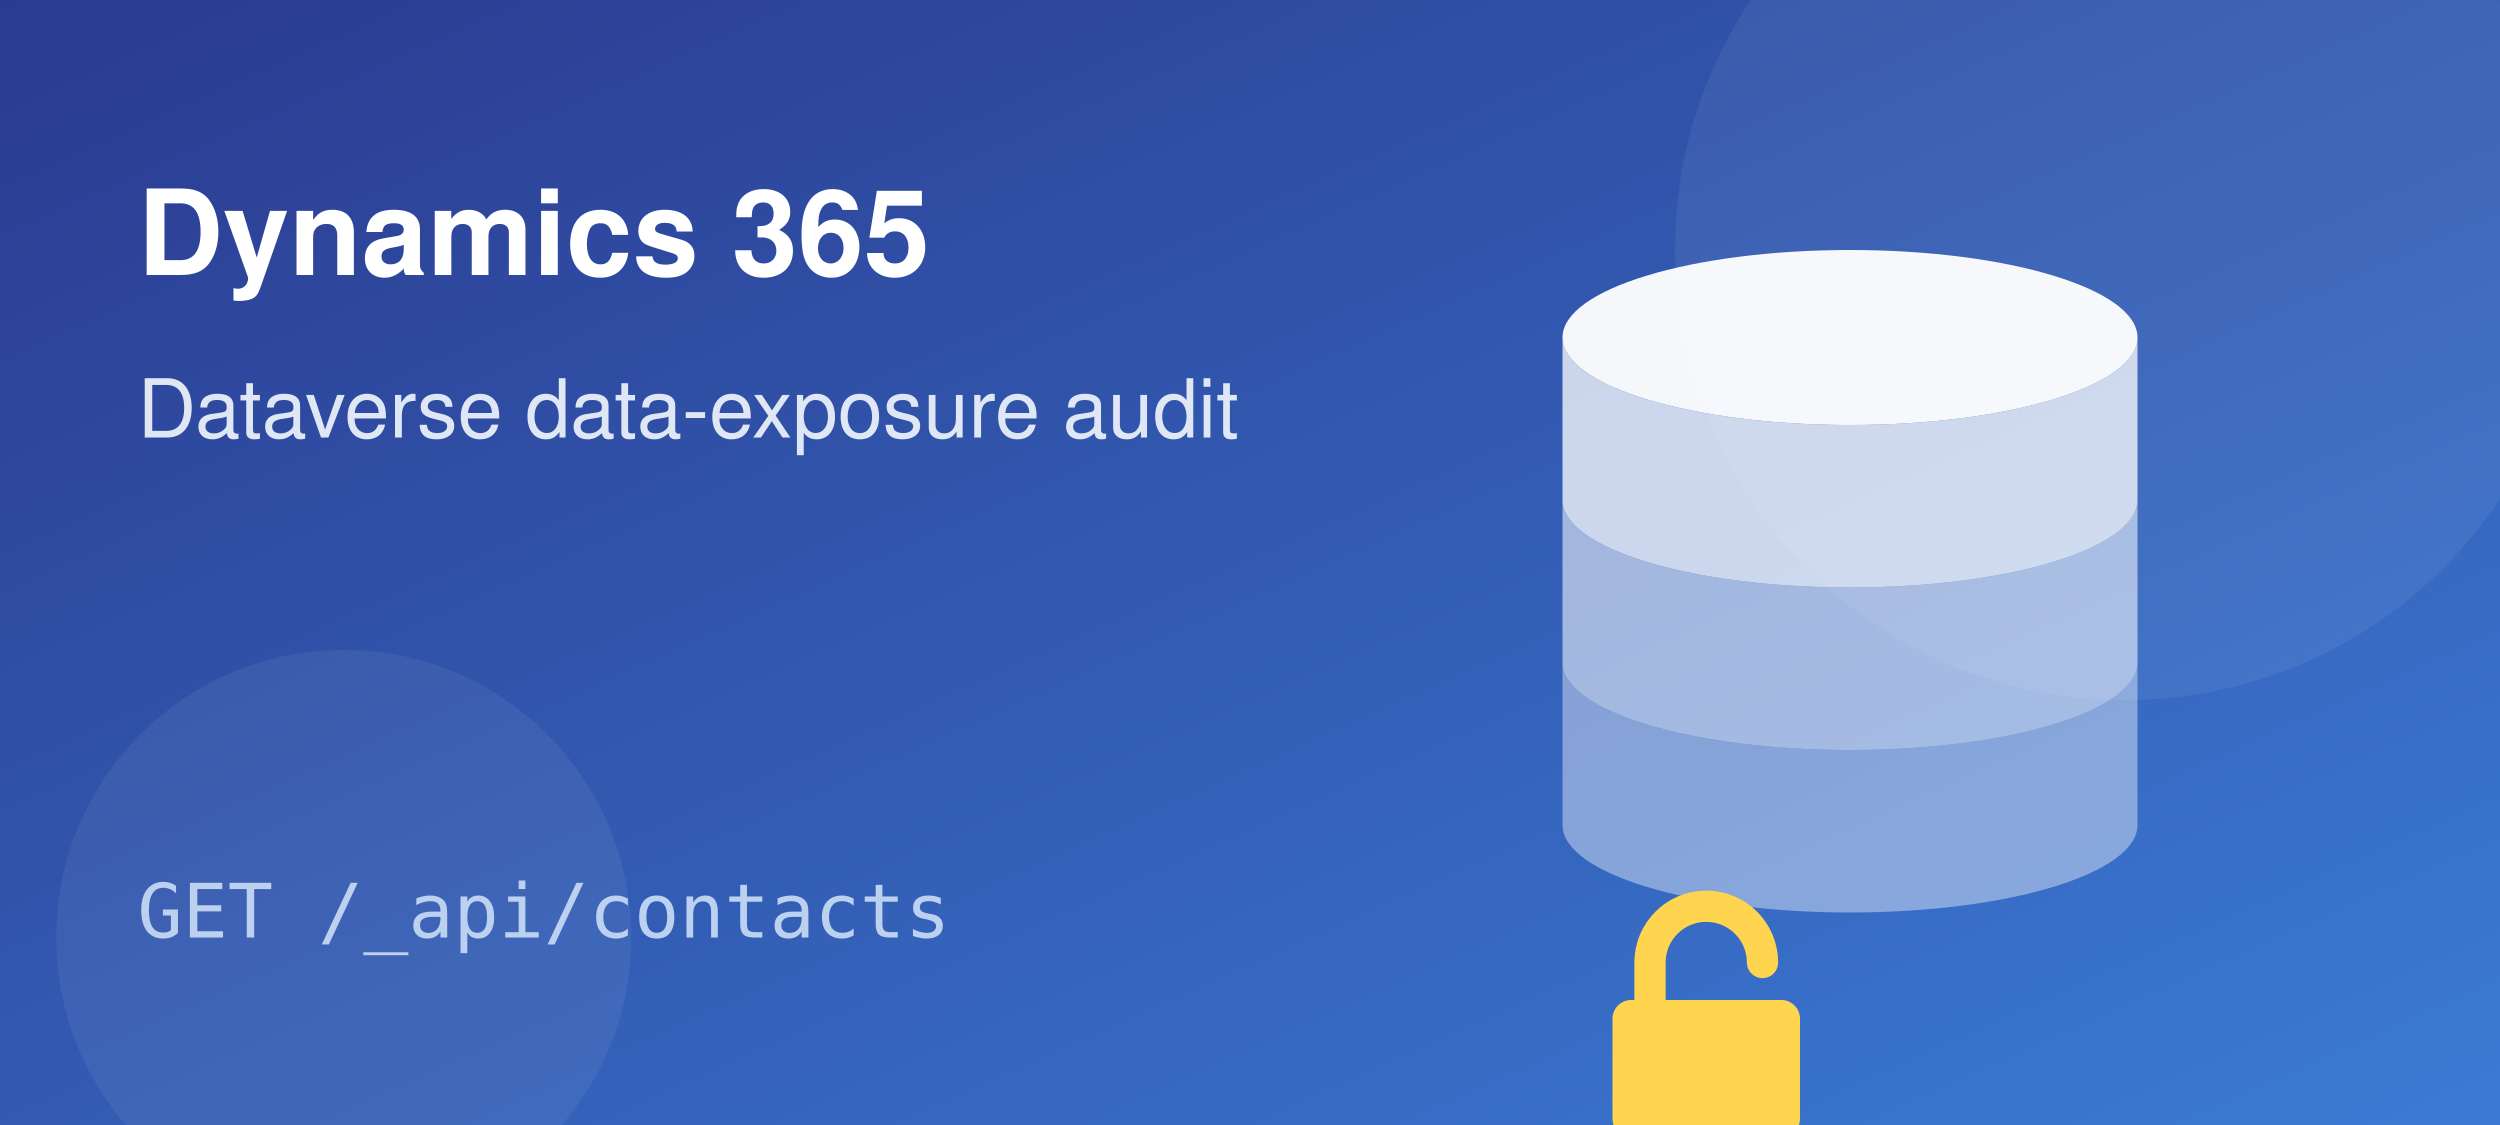
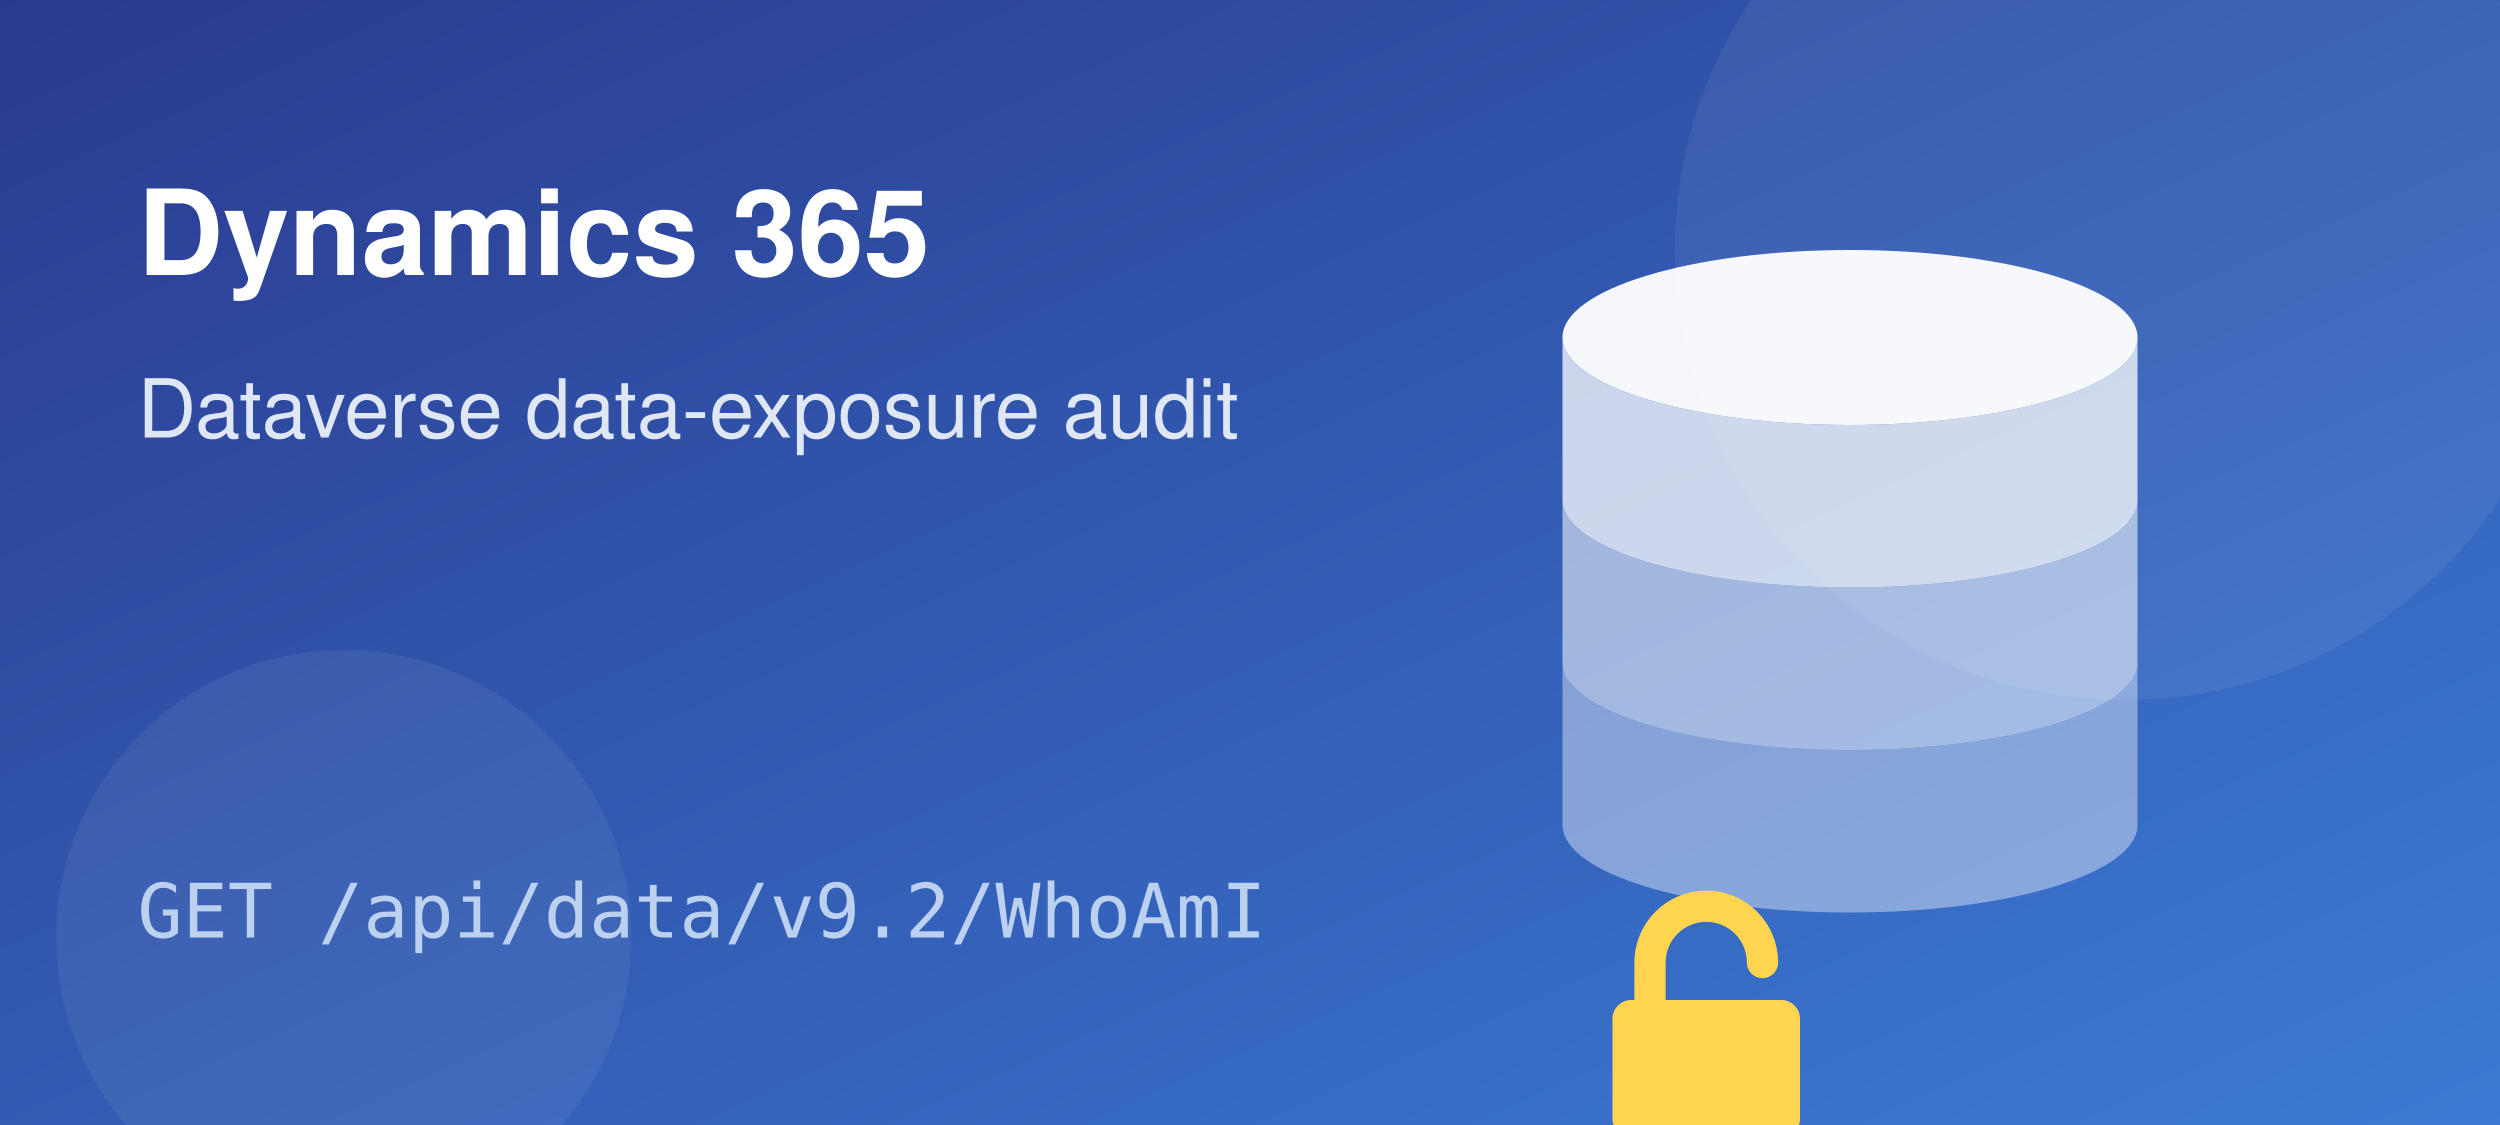
<svg xmlns="http://www.w3.org/2000/svg" viewBox="0 0 400 180">
  <defs>
    <linearGradient id="g" x1="0" y1="0" x2="1" y2="1">
      <stop offset="0" stop-color="#2a3a8f" />
      <stop offset="1" stop-color="#3b7bd5" />
    </linearGradient>
  </defs>
  <rect width="400" height="180" fill="url(#g)" />
  <circle cx="340" cy="40" r="72" fill="#ffffff" opacity="0.06" />
  <circle cx="55" cy="150" r="46" fill="#ffffff" opacity="0.06" />
  <g transform="translate(250,44)" fill="#ffffff">
    <ellipse cx="46" cy="10" rx="46" ry="14" opacity="0.95" />
    <path d="M0 10 v26 a46 14 0 0 0 92 0 v-26 a46 14 0 0 1 -92 0 z" opacity="0.75" />
    <path d="M0 36 v26 a46 14 0 0 0 92 0 v-26 a46 14 0 0 1 -92 0 z" opacity="0.55" />
    <path d="M0 62 v26 a46 14 0 0 0 92 0 v-26 a46 14 0 0 1 -92 0 z" opacity="0.4" />
  </g>
  <g transform="translate(258,150)" fill="none" stroke="#ffd54f" stroke-width="5" stroke-linecap="round">
    <rect x="0" y="10" width="30" height="22" rx="3" fill="#ffd54f" stroke="none" />
    <path d="M6 10 v-6 a9 9 0 0 1 18 0" />
  </g>
  <text x="22" y="44" font-family="Helvetica,Arial,sans-serif" font-size="19" font-weight="bold" fill="#ffffff">Dynamics 365</text>
  <text x="22" y="70" font-family="Helvetica,Arial,sans-serif" font-size="13" fill="#dfe7f5">Dataverse data-exposure audit</text>
-   <text x="22" y="150" font-family="monospace" font-size="12" fill="#bcd0f0">GET /_api/contacts</text>
+   <text x="22" y="150" font-family="monospace" font-size="12" fill="#bcd0f0">GET /api/data/v9.2/WhoAmI</text>
</svg>
